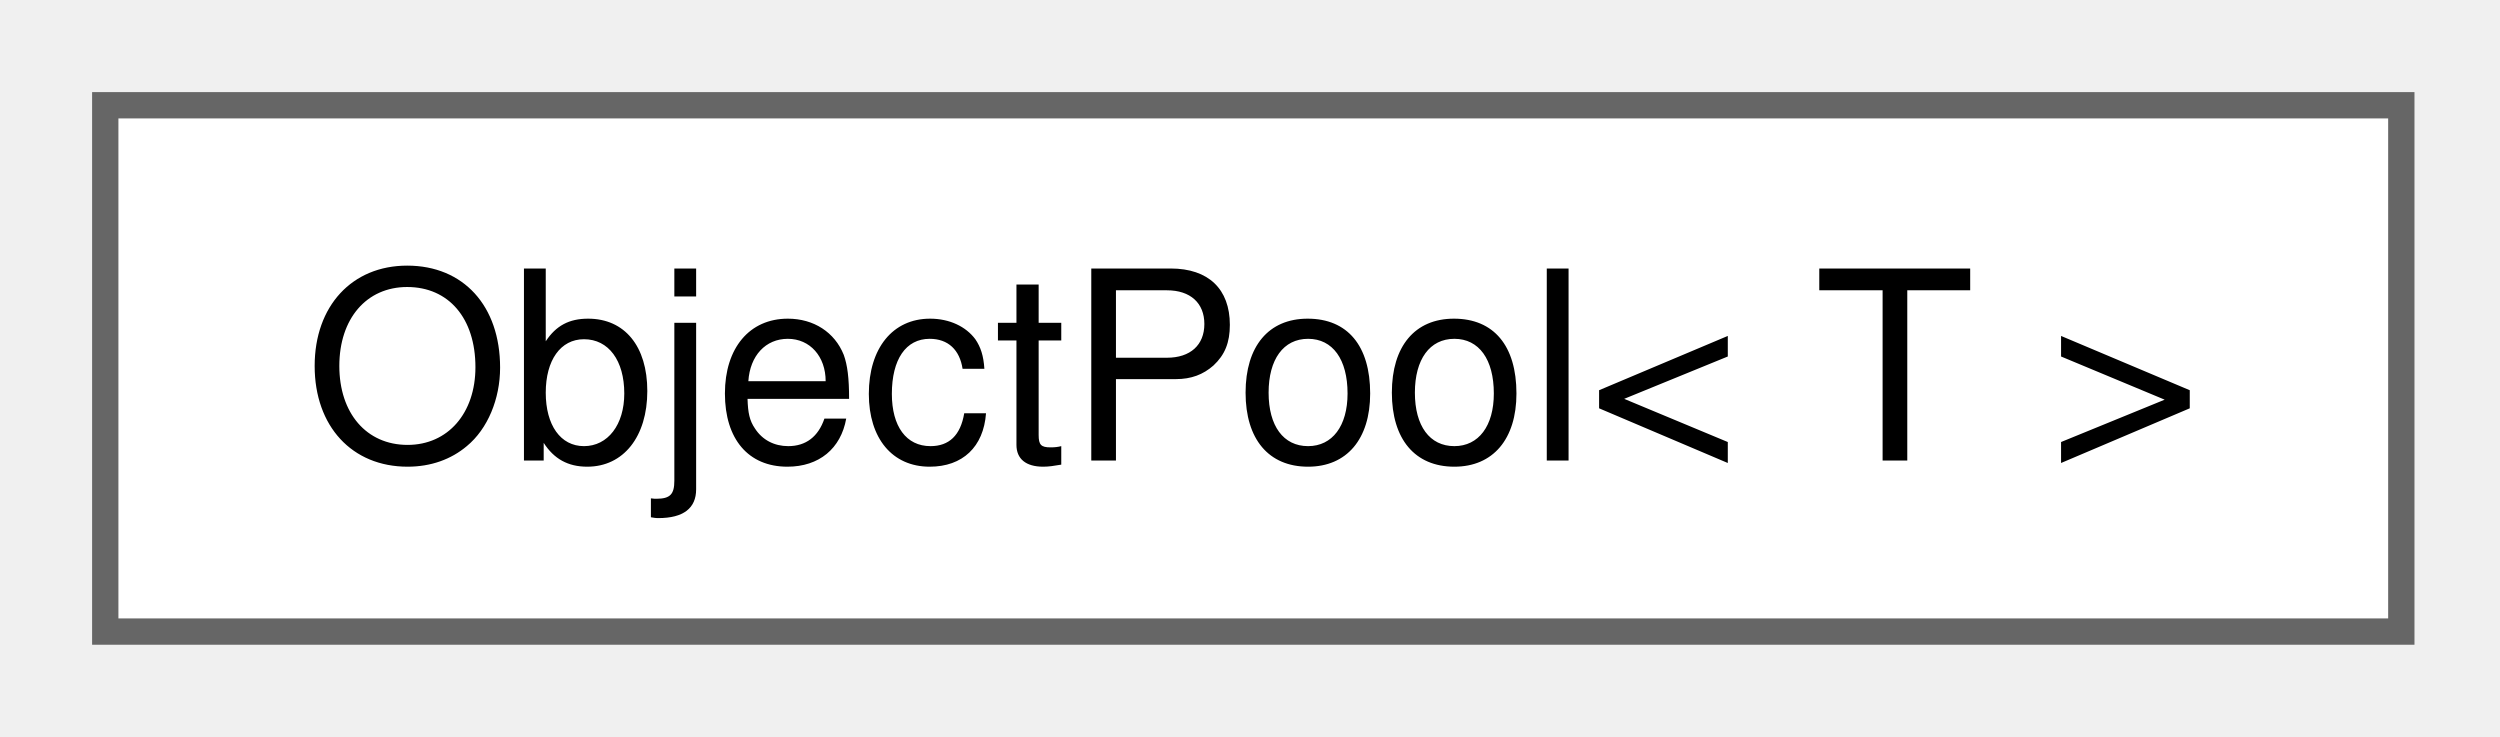
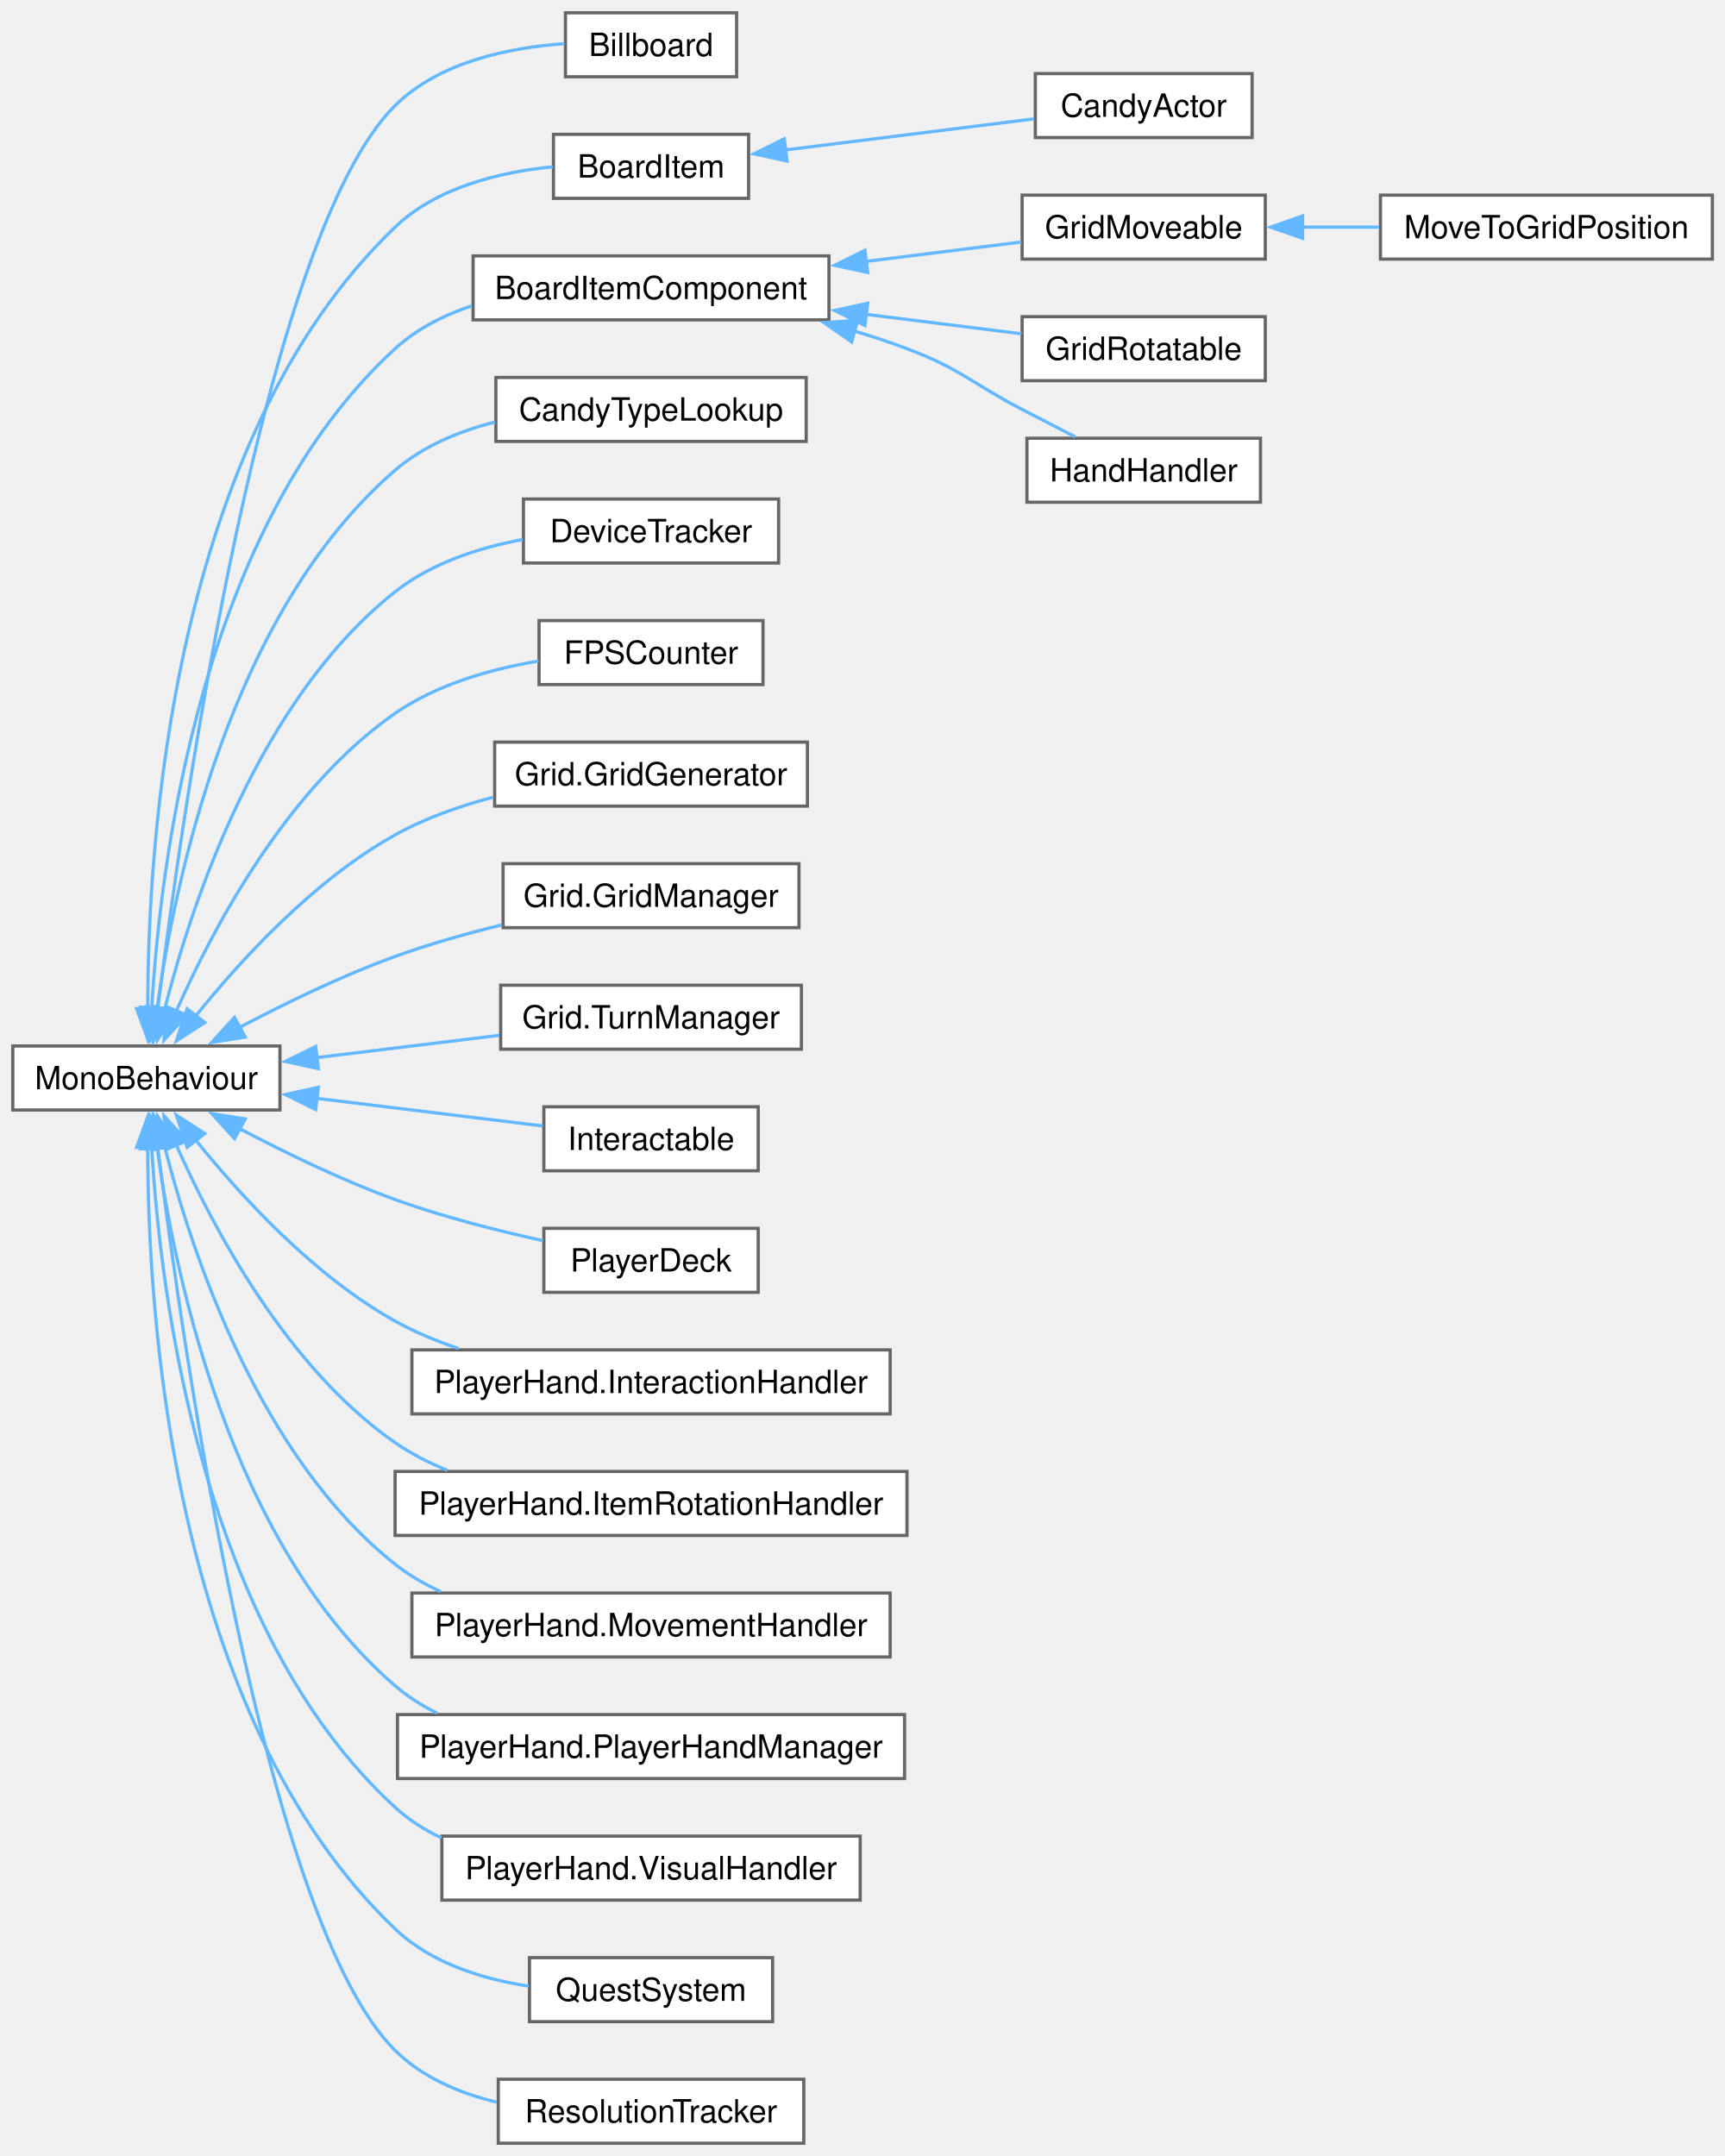
- <svg xmlns="http://www.w3.org/2000/svg" xmlns:xlink="http://www.w3.org/1999/xlink" width="95pt" height="28pt" viewBox="0.00 0.00 95.00 28.00">
-   <g id="graph0" class="graph" transform="scale(1 1) rotate(0) translate(4 24)">
+ <svg xmlns="http://www.w3.org/2000/svg" xmlns:xlink="http://www.w3.org/1999/xlink" width="539pt" height="674pt" viewBox="0.00 0.00 539.00 674.00">
+   <g id="graph0" class="graph" transform="scale(1 1) rotate(0) translate(4 670)">
    <g id="Node000000" class="node">
      <g id="a_Node000000">
-         <a xlink:href="class_object_pool-1-g.html" target="_top" xlink:title="Simple object pool, used for reusing poolable objects.">
-           <polygon fill="white" stroke="#666666" points="87.25,-20 0,-20 0,0 87.25,0 87.25,-20" />
-           <text xml:space="preserve" text-anchor="middle" x="43.62" y="-6.5" font-family="Helvetica,sans-Serif" font-size="10.00">ObjectPool&lt; T &gt;</text>
+         <a xlink:href="class_mono_behaviour.html" target="_top" xlink:title=" ">
+           <polygon fill="white" stroke="#666666" points="83.5,-343 0,-343 0,-323 83.5,-323 83.5,-343" />
+           <text xml:space="preserve" text-anchor="middle" x="41.75" y="-329.5" font-family="Helvetica,sans-Serif" font-size="10.00">MonoBehaviour</text>
+         </a>
+       </g>
+     </g>
+     <g id="Node000001" class="node">
+       <g id="a_Node000001">
+         <a xlink:href="class_billboard.html" target="_top" xlink:title="A simple component, that makes the transform follow the camera.">
+           <polygon fill="white" stroke="#666666" points="226.25,-666 172.75,-666 172.75,-646 226.25,-646 226.25,-666" />
+           <text xml:space="preserve" text-anchor="middle" x="199.5" y="-652.5" font-family="Helvetica,sans-Serif" font-size="10.00">Billboard</text>
+         </a>
+       </g>
+     </g>
+     <g id="edge2_Node000000_Node000001" class="edge">
+       <g id="a_edge2_Node000000_Node000001">
+         <a xlink:title=" ">
+           <path fill="none" stroke="#63b8ff" d="M45.3,-354.58C53.13,-417.14 78.76,-596.72 119.5,-637 133.34,-650.69 155.22,-655.14 172.44,-656.34" />
+           <polygon fill="#63b8ff" stroke="#63b8ff" points="48.81,-354.4 44.12,-344.9 41.86,-355.25 48.81,-354.4" />
+         </a>
+       </g>
+     </g>
+     <g id="Node000002" class="node">
+       <g id="a_Node000002">
+         <a xlink:href="class_board_item.html" target="_top" xlink:title="Holds all board item events, used to let board item specific components hook into logic and represent...">
+           <polygon fill="white" stroke="#666666" points="230,-628 169,-628 169,-608 230,-608 230,-628" />
+           <text xml:space="preserve" text-anchor="middle" x="199.5" y="-614.5" font-family="Helvetica,sans-Serif" font-size="10.00">BoardItem</text>
+         </a>
+       </g>
+     </g>
+     <g id="edge3_Node000000_Node000002" class="edge">
+       <g id="a_edge3_Node000000_Node000002">
+         <a xlink:title=" ">
+           <path fill="none" stroke="#63b8ff" d="M42.19,-354.62C42.11,-405.17 49.35,-531.93 119.5,-599 132.55,-611.48 152.3,-616.23 168.79,-617.86" />
+           <polygon fill="#63b8ff" stroke="#63b8ff" points="45.68,-354.79 42.32,-344.75 38.69,-354.7 45.68,-354.79" />
+         </a>
+       </g>
+     </g>
+     <g id="Node000004" class="node">
+       <g id="a_Node000004">
+         <a xlink:href="class_board_item_component.html" target="_top" xlink:title="A component that's able to hook into the functions of a board item.">
+           <polygon fill="white" stroke="#666666" points="255.12,-590 143.88,-590 143.88,-570 255.12,-570 255.12,-590" />
+           <text xml:space="preserve" text-anchor="middle" x="199.5" y="-576.5" font-family="Helvetica,sans-Serif" font-size="10.00">BoardItemComponent</text>
+         </a>
+       </g>
+     </g>
+     <g id="edge5_Node000000_Node000004" class="edge">
+       <g id="a_edge5_Node000000_Node000004">
+         <a xlink:title=" ">
+           <path fill="none" stroke="#63b8ff" d="M43.43,-354.89C46.07,-400.36 58.79,-505.45 119.5,-561 126.26,-567.19 134.69,-571.46 143.49,-574.39" />
+           <polygon fill="#63b8ff" stroke="#63b8ff" points="46.93,-354.84 42.98,-345.01 39.94,-355.16 46.93,-354.84" />
+         </a>
+       </g>
+     </g>
+     <g id="Node000009" class="node">
+       <g id="a_Node000009">
+         <a xlink:href="class_candy_type_lookup.html" target="_top" xlink:title="Lookup table for all candy types, and their data Possible to change per level since it's a registered...">
+           <polygon fill="white" stroke="#666666" points="248,-552 151,-552 151,-532 248,-532 248,-552" />
+           <text xml:space="preserve" text-anchor="middle" x="199.5" y="-538.5" font-family="Helvetica,sans-Serif" font-size="10.00">CandyTypeLookup</text>
+         </a>
+       </g>
+     </g>
+     <g id="edge10_Node000000_Node000009" class="edge">
+       <g id="a_edge10_Node000000_Node000009">
+         <a xlink:title=" ">
+           <path fill="none" stroke="#63b8ff" d="M45.06,-354.46C50.5,-394.02 67.82,-478.45 119.5,-523 128.26,-530.55 139.52,-535.22 150.77,-538.07" />
+           <polygon fill="#63b8ff" stroke="#63b8ff" points="48.54,-354.09 43.85,-344.6 41.59,-354.95 48.54,-354.09" />
+         </a>
+       </g>
+     </g>
+     <g id="Node000010" class="node">
+       <g id="a_Node000010">
+         <a xlink:href="class_device_tracker.html" target="_top" xlink:title="Device tracker, checks if player is using keyboard or gamepad.">
+           <polygon fill="white" stroke="#666666" points="239.38,-514 159.62,-514 159.62,-494 239.38,-494 239.38,-514" />
+           <text xml:space="preserve" text-anchor="middle" x="199.5" y="-500.5" font-family="Helvetica,sans-Serif" font-size="10.00">DeviceTracker</text>
+         </a>
+       </g>
+     </g>
+     <g id="edge11_Node000000_Node000010" class="edge">
+       <g id="a_edge11_Node000000_Node000010">
+         <a xlink:title=" ">
+           <path fill="none" stroke="#63b8ff" d="M47.49,-354.54C55.96,-387.8 76.96,-451.32 119.5,-485 130.78,-493.93 145.61,-498.76 159.38,-501.34" />
+           <polygon fill="#63b8ff" stroke="#63b8ff" points="50.91,-353.79 45.19,-344.87 44.1,-355.41 50.91,-353.79" />
+         </a>
+       </g>
+     </g>
+     <g id="Node000011" class="node">
+       <g id="a_Node000011">
+         <a xlink:href="class_f_p_s_counter.html" target="_top" xlink:title="An FPS counter that Lucas stole from stack overflow, then connected to a Text component.">
+           <polygon fill="white" stroke="#666666" points="234.5,-476 164.5,-476 164.5,-456 234.5,-456 234.5,-476" />
+           <text xml:space="preserve" text-anchor="middle" x="199.5" y="-462.5" font-family="Helvetica,sans-Serif" font-size="10.00">FPSCounter</text>
+         </a>
+       </g>
+     </g>
+     <g id="edge12_Node000000_Node000011" class="edge">
+       <g id="a_edge12_Node000000_Node000011">
+         <a xlink:title=" ">
+           <path fill="none" stroke="#63b8ff" d="M51.12,-353.95C62.58,-379.89 85.68,-423.51 119.5,-447 132.59,-456.09 149.52,-460.86 164.34,-463.35" />
+           <polygon fill="#63b8ff" stroke="#63b8ff" points="54.37,-352.66 47.26,-344.8 47.92,-355.38 54.37,-352.66" />
+         </a>
+       </g>
+     </g>
+     <g id="Node000012" class="node">
+       <g id="a_Node000012">
+         <a xlink:href="class_grid_1_1_grid_generator.html" target="_top" xlink:title="Handles the possible positions within the grid, and generates the mesh.">
+           <polygon fill="white" stroke="#666666" points="248.38,-438 150.62,-438 150.62,-418 248.38,-418 248.38,-438" />
+           <text xml:space="preserve" text-anchor="middle" x="199.5" y="-424.5" font-family="Helvetica,sans-Serif" font-size="10.00">Grid.GridGenerator</text>
+         </a>
+       </g>
+     </g>
+     <g id="edge13_Node000000_Node000012" class="edge">
+       <g id="a_edge13_Node000000_Node000012">
+         <a xlink:title=" ">
+           <path fill="none" stroke="#63b8ff" d="M57.01,-352.18C71.01,-369.63 93.93,-394.76 119.5,-409 128.87,-414.22 139.63,-418.01 150.14,-420.77" />
+           <polygon fill="#63b8ff" stroke="#63b8ff" points="60.02,-350.35 51.12,-344.59 54.49,-354.64 60.02,-350.35" />
+         </a>
+       </g>
+     </g>
+     <g id="Node000013" class="node">
+       <g id="a_Node000013">
+         <a xlink:href="class_grid_1_1_grid_manager.html" target="_top" xlink:title="Manages everything inside of the grid.">
+           <polygon fill="white" stroke="#666666" points="245.75,-400 153.25,-400 153.25,-380 245.75,-380 245.75,-400" />
+           <text xml:space="preserve" text-anchor="middle" x="199.5" y="-386.5" font-family="Helvetica,sans-Serif" font-size="10.00">Grid.GridManager</text>
+         </a>
+       </g>
+     </g>
+     <g id="edge14_Node000000_Node000013" class="edge">
+       <g id="a_edge14_Node000000_Node000013">
+         <a xlink:title=" ">
+           <path fill="none" stroke="#63b8ff" d="M70.97,-348.87C85.19,-356.37 102.9,-364.98 119.5,-371 130.11,-374.85 141.8,-378.15 152.87,-380.86" />
+           <polygon fill="#63b8ff" stroke="#63b8ff" points="72.65,-345.8 62.18,-344.13 69.32,-351.96 72.65,-345.8" />
+         </a>
+       </g>
+     </g>
+     <g id="Node000014" class="node">
+       <g id="a_Node000014">
+         <a xlink:href="class_grid_1_1_turn_manager.html" target="_top" xlink:title="Handles turns on the grid, moving anything on the grid down.">
+           <polygon fill="white" stroke="#666666" points="246.5,-362 152.5,-362 152.5,-342 246.5,-342 246.5,-362" />
+           <text xml:space="preserve" text-anchor="middle" x="199.5" y="-348.5" font-family="Helvetica,sans-Serif" font-size="10.00">Grid.TurnManager</text>
+         </a>
+       </g>
+     </g>
+     <g id="edge15_Node000000_Node000014" class="edge">
+       <g id="a_edge15_Node000000_Node000014">
+         <a xlink:title=" ">
+           <path fill="none" stroke="#63b8ff" d="M94.87,-339.36C113.38,-341.62 134.07,-344.14 152.08,-346.34" />
+           <polygon fill="#63b8ff" stroke="#63b8ff" points="95.52,-335.91 85.17,-338.18 94.68,-342.86 95.52,-335.91" />
+         </a>
+       </g>
+     </g>
+     <g id="Node000015" class="node">
+       <g id="a_Node000015">
+         <a xlink:href="class_interactable.html" target="_top" xlink:title="A simple class for hooking into interactions, player pickup etc.">
+           <polygon fill="white" stroke="#666666" points="233,-324 166,-324 166,-304 233,-304 233,-324" />
+           <text xml:space="preserve" text-anchor="middle" x="199.5" y="-310.5" font-family="Helvetica,sans-Serif" font-size="10.00">Interactable</text>
+         </a>
+       </g>
+     </g>
+     <g id="edge16_Node000000_Node000015" class="edge">
+       <g id="a_edge16_Node000000_Node000015">
+         <a xlink:title=" ">
+           <path fill="none" stroke="#63b8ff" d="M94.84,-326.65C118.25,-323.79 145.16,-320.51 165.7,-318" />
+           <polygon fill="#63b8ff" stroke="#63b8ff" points="94.68,-323.14 85.17,-327.82 95.52,-330.09 94.68,-323.14" />
+         </a>
+       </g>
+     </g>
+     <g id="Node000016" class="node">
+       <g id="a_Node000016">
+         <a xlink:href="class_player_deck.html" target="_top" xlink:title="Spawns candy within the player hand, using a pool of grouped candy.">
+           <polygon fill="white" stroke="#666666" points="233,-286 166,-286 166,-266 233,-266 233,-286" />
+           <text xml:space="preserve" text-anchor="middle" x="199.5" y="-272.5" font-family="Helvetica,sans-Serif" font-size="10.00">PlayerDeck</text>
+         </a>
+       </g>
+     </g>
+     <g id="edge17_Node000000_Node000016" class="edge">
+       <g id="a_edge17_Node000000_Node000016">
+         <a xlink:title=" ">
+           <path fill="none" stroke="#63b8ff" d="M70.97,-317.13C85.19,-309.63 102.9,-301.02 119.5,-295 134.35,-289.61 151.33,-285.3 165.73,-282.16" />
+           <polygon fill="#63b8ff" stroke="#63b8ff" points="69.32,-314.04 62.18,-321.87 72.65,-320.2 69.32,-314.04" />
+         </a>
+       </g>
+     </g>
+     <g id="Node000017" class="node">
+       <g id="a_Node000017">
+         <a xlink:href="class_player_hand_1_1_interaction_handler.html" target="_top" xlink:title="Lets the player hand interact with interactables.">
+           <polygon fill="white" stroke="#666666" points="274.25,-248 124.75,-248 124.75,-228 274.25,-228 274.25,-248" />
+           <text xml:space="preserve" text-anchor="middle" x="199.5" y="-234.5" font-family="Helvetica,sans-Serif" font-size="10.00">PlayerHand.InteractionHandler</text>
+         </a>
+       </g>
+     </g>
+     <g id="edge18_Node000000_Node000017" class="edge">
+       <g id="a_edge18_Node000000_Node000017">
+         <a xlink:title=" ">
+           <path fill="none" stroke="#63b8ff" d="M57.01,-313.82C71.01,-296.37 93.93,-271.24 119.5,-257 125.66,-253.57 132.43,-250.75 139.33,-248.44" />
+           <polygon fill="#63b8ff" stroke="#63b8ff" points="54.49,-311.36 51.12,-321.41 60.02,-315.65 54.49,-311.36" />
+         </a>
+       </g>
+     </g>
+     <g id="Node000018" class="node">
+       <g id="a_Node000018">
+         <a xlink:href="class_player_hand_1_1_item_rotation_handler.html" target="_top" xlink:title=" ">
+           <polygon fill="white" stroke="#666666" points="279.5,-210 119.5,-210 119.5,-190 279.5,-190 279.5,-210" />
+           <text xml:space="preserve" text-anchor="middle" x="199.5" y="-196.5" font-family="Helvetica,sans-Serif" font-size="10.00">PlayerHand.ItemRotationHandler</text>
+         </a>
+       </g>
+     </g>
+     <g id="edge19_Node000000_Node000018" class="edge">
+       <g id="a_edge19_Node000000_Node000018">
+         <a xlink:title=" ">
+           <path fill="none" stroke="#63b8ff" d="M51.12,-312.05C62.58,-286.11 85.68,-242.49 119.5,-219 124.48,-215.54 130.02,-212.71 135.78,-210.38" />
+           <polygon fill="#63b8ff" stroke="#63b8ff" points="47.92,-310.62 47.26,-321.2 54.37,-313.34 47.92,-310.62" />
+         </a>
+       </g>
+     </g>
+     <g id="Node000019" class="node">
+       <g id="a_Node000019">
+         <a xlink:href="class_player_hand_1_1_movement_handler.html" target="_top" xlink:title="Handles player hand movement with acceleration, velocity tracking, and throw force calculation.">
+           <polygon fill="white" stroke="#666666" points="274.25,-172 124.75,-172 124.75,-152 274.25,-152 274.25,-172" />
+           <text xml:space="preserve" text-anchor="middle" x="199.5" y="-158.5" font-family="Helvetica,sans-Serif" font-size="10.00">PlayerHand.MovementHandler</text>
+         </a>
+       </g>
+     </g>
+     <g id="edge20_Node000000_Node000019" class="edge">
+       <g id="a_edge20_Node000000_Node000019">
+         <a xlink:title=" ">
+           <path fill="none" stroke="#63b8ff" d="M47.49,-311.46C55.96,-278.2 76.96,-214.68 119.5,-181 123.81,-177.59 128.65,-174.77 133.74,-172.45" />
+           <polygon fill="#63b8ff" stroke="#63b8ff" points="44.1,-310.59 45.19,-321.13 50.91,-312.21 44.1,-310.59" />
+         </a>
+       </g>
+     </g>
+     <g id="Node000020" class="node">
+       <g id="a_Node000020">
+         <a xlink:href="class_player_hand_1_1_player_hand_manager.html" target="_top" xlink:title="Manages all playerHand handlers, and keeps track of mouse input and the hand state.">
+           <polygon fill="white" stroke="#666666" points="278.75,-134 120.25,-134 120.25,-114 278.75,-114 278.75,-134" />
+           <text xml:space="preserve" text-anchor="middle" x="199.5" y="-120.5" font-family="Helvetica,sans-Serif" font-size="10.00">PlayerHand.PlayerHandManager</text>
+         </a>
+       </g>
+     </g>
+     <g id="edge21_Node000000_Node000020" class="edge">
+       <g id="a_edge21_Node000000_Node000020">
+         <a xlink:title=" ">
+           <path fill="none" stroke="#63b8ff" d="M45.06,-311.54C50.5,-271.98 67.82,-187.55 119.5,-143 123.45,-139.59 127.91,-136.77 132.65,-134.44" />
+           <polygon fill="#63b8ff" stroke="#63b8ff" points="41.59,-311.05 43.85,-321.4 48.54,-311.91 41.59,-311.05" />
+         </a>
+       </g>
+     </g>
+     <g id="Node000021" class="node">
+       <g id="a_Node000021">
+         <a xlink:href="class_player_hand_1_1_visual_handler.html" target="_top" xlink:title="Used for setting and keeping track of the player hand visuals.">
+           <polygon fill="white" stroke="#666666" points="264.88,-96 134.12,-96 134.12,-76 264.88,-76 264.88,-96" />
+           <text xml:space="preserve" text-anchor="middle" x="199.5" y="-82.5" font-family="Helvetica,sans-Serif" font-size="10.00">PlayerHand.VisualHandler</text>
+         </a>
+       </g>
+     </g>
+     <g id="edge22_Node000000_Node000021" class="edge">
+       <g id="a_edge22_Node000000_Node000021">
+         <a xlink:title=" ">
+           <path fill="none" stroke="#63b8ff" d="M43.43,-311.11C46.07,-265.64 58.79,-160.55 119.5,-105 123.77,-101.1 128.69,-97.95 133.96,-95.43" />
+           <polygon fill="#63b8ff" stroke="#63b8ff" points="39.94,-310.84 42.98,-320.99 46.93,-311.16 39.94,-310.84" />
+         </a>
+       </g>
+     </g>
+     <g id="Node000022" class="node">
+       <g id="a_Node000022">
+         <a xlink:href="class_quest_system.html" target="_top" xlink:title="Keeps track of all quests within the level.">
+           <polygon fill="white" stroke="#666666" points="237.5,-58 161.5,-58 161.5,-38 237.5,-38 237.5,-58" />
+           <text xml:space="preserve" text-anchor="middle" x="199.5" y="-44.5" font-family="Helvetica,sans-Serif" font-size="10.00">QuestSystem</text>
+         </a>
+       </g>
+     </g>
+     <g id="edge23_Node000000_Node000022" class="edge">
+       <g id="a_edge23_Node000000_Node000022">
+         <a xlink:title=" ">
+           <path fill="none" stroke="#63b8ff" d="M42.19,-311.38C42.11,-260.83 49.35,-134.07 119.5,-67 130.61,-56.37 146.59,-51.35 161.26,-49.09" />
+           <polygon fill="#63b8ff" stroke="#63b8ff" points="38.69,-311.3 42.32,-321.25 45.68,-311.21 38.69,-311.3" />
+         </a>
+       </g>
+     </g>
+     <g id="Node000023" class="node">
+       <g id="a_Node000023">
+         <a xlink:href="class_resolution_tracker.html" target="_top" xlink:title="Tracks the resolution of the current project, when it changes it calls a event.">
+           <polygon fill="white" stroke="#666666" points="247.25,-20 151.75,-20 151.75,0 247.25,0 247.25,-20" />
+           <text xml:space="preserve" text-anchor="middle" x="199.5" y="-6.5" font-family="Helvetica,sans-Serif" font-size="10.00">ResolutionTracker</text>
+         </a>
+       </g>
+     </g>
+     <g id="edge24_Node000000_Node000023" class="edge">
+       <g id="a_edge24_Node000000_Node000023">
+         <a xlink:title=" ">
+           <path fill="none" stroke="#63b8ff" d="M45.3,-311.42C53.13,-248.86 78.76,-69.28 119.5,-29 128.03,-20.57 139.6,-15.64 151.26,-12.82" />
+           <polygon fill="#63b8ff" stroke="#63b8ff" points="41.86,-310.75 44.12,-321.1 48.81,-311.6 41.86,-310.75" />
+         </a>
+       </g>
+     </g>
+     <g id="Node000003" class="node">
+       <g id="a_Node000003">
+         <a xlink:href="class_candy_actor.html" target="_top" xlink:title="Manages the in game logic of a piece of candy.">
+           <polygon fill="white" stroke="#666666" points="387.38,-647 319.62,-647 319.62,-627 387.38,-627 387.38,-647" />
+           <text xml:space="preserve" text-anchor="middle" x="353.5" y="-633.5" font-family="Helvetica,sans-Serif" font-size="10.00">CandyActor</text>
+         </a>
+       </g>
+     </g>
+     <g id="edge4_Node000002_Node000003" class="edge">
+       <g id="a_edge4_Node000002_Node000003">
+         <a xlink:title=" ">
+           <path fill="none" stroke="#63b8ff" d="M241.57,-623.13C265.91,-626.18 296.37,-629.98 319.21,-632.84" />
+           <polygon fill="#63b8ff" stroke="#63b8ff" points="242.03,-619.66 231.67,-621.9 241.16,-626.61 242.03,-619.66" />
+         </a>
+       </g>
+     </g>
+     <g id="Node000005" class="node">
+       <g id="a_Node000005">
+         <a xlink:href="class_grid_moveable.html" target="_top" xlink:title="Makes a board item move to a target position on the grid. TODO: If the player is not allowed to move ...">
+           <polygon fill="white" stroke="#666666" points="391.5,-609 315.5,-609 315.5,-589 391.5,-589 391.5,-609" />
+           <text xml:space="preserve" text-anchor="middle" x="353.5" y="-595.5" font-family="Helvetica,sans-Serif" font-size="10.00">GridMoveable</text>
+         </a>
+       </g>
+     </g>
+     <g id="edge6_Node000004_Node000005" class="edge">
+       <g id="a_edge6_Node000004_Node000005">
+         <a xlink:title=" ">
+           <path fill="none" stroke="#63b8ff" d="M266.75,-588.28C283.38,-590.36 300.65,-592.52 315.29,-594.35" />
+           <polygon fill="#63b8ff" stroke="#63b8ff" points="267.23,-584.81 256.88,-587.05 266.37,-591.76 267.23,-584.81" />
+         </a>
+       </g>
+     </g>
+     <g id="Node000007" class="node">
+       <g id="a_Node000007">
+         <a xlink:href="class_grid_rotatable.html" target="_top" xlink:title="Handles board item rotation, uses a player move.">
+           <polygon fill="white" stroke="#666666" points="391.5,-571 315.5,-571 315.5,-551 391.5,-551 391.5,-571" />
+           <text xml:space="preserve" text-anchor="middle" x="353.5" y="-557.5" font-family="Helvetica,sans-Serif" font-size="10.00">GridRotatable</text>
+         </a>
+       </g>
+     </g>
+     <g id="edge8_Node000004_Node000007" class="edge">
+       <g id="a_edge8_Node000004_Node000007">
+         <a xlink:title=" ">
+           <path fill="none" stroke="#63b8ff" d="M266.75,-571.72C283.38,-569.64 300.65,-567.48 315.29,-565.65" />
+           <polygon fill="#63b8ff" stroke="#63b8ff" points="266.37,-568.24 256.88,-572.95 267.23,-575.19 266.37,-568.24" />
+         </a>
+       </g>
+     </g>
+     <g id="Node000008" class="node">
+       <g id="a_Node000008">
+         <a xlink:href="class_hand_handler.html" target="_top" xlink:title="Lets a boardItem connect to the player hand.">
+           <polygon fill="white" stroke="#666666" points="390,-533 317,-533 317,-513 390,-513 390,-533" />
+           <text xml:space="preserve" text-anchor="middle" x="353.5" y="-519.5" font-family="Helvetica,sans-Serif" font-size="10.00">HandHandler</text>
+         </a>
+       </g>
+     </g>
+     <g id="edge9_Node000004_Node000008" class="edge">
+       <g id="a_edge9_Node000004_Node000008">
+         <a xlink:title=" ">
+           <path fill="none" stroke="#63b8ff" d="M262.95,-566.53C268.6,-564.85 274.19,-563 279.5,-561 296.43,-554.61 299.45,-550.35 315.5,-542 320.88,-539.2 326.71,-536.19 332.12,-533.41" />
+           <polygon fill="#63b8ff" stroke="#63b8ff" points="262.21,-563.1 253.52,-569.16 264.09,-569.84 262.21,-563.1" />
+         </a>
+       </g>
+     </g>
+     <g id="Node000006" class="node">
+       <g id="a_Node000006">
+         <a xlink:href="class_move_to_grid_position.html" target="_top" xlink:title="Animates a piece of candy towards a grid position, via physics, I forgot how it works....">
+           <polygon fill="white" stroke="#666666" points="531.25,-609 427.5,-609 427.5,-589 531.25,-589 531.25,-609" />
+           <text xml:space="preserve" text-anchor="middle" x="479.38" y="-595.5" font-family="Helvetica,sans-Serif" font-size="10.00">MoveToGridPosition</text>
+         </a>
+       </g>
+     </g>
+     <g id="edge7_Node000005_Node000006" class="edge">
+       <g id="a_edge7_Node000005_Node000006">
+         <a xlink:title=" ">
+           <path fill="none" stroke="#63b8ff" d="M402.96,-599C410.86,-599 419.07,-599 427.03,-599" />
+           <polygon fill="#63b8ff" stroke="#63b8ff" points="403.18,-595.5 393.18,-599 403.18,-602.5 403.18,-595.5" />
        </a>
      </g>
    </g>
  </g>
</svg>
